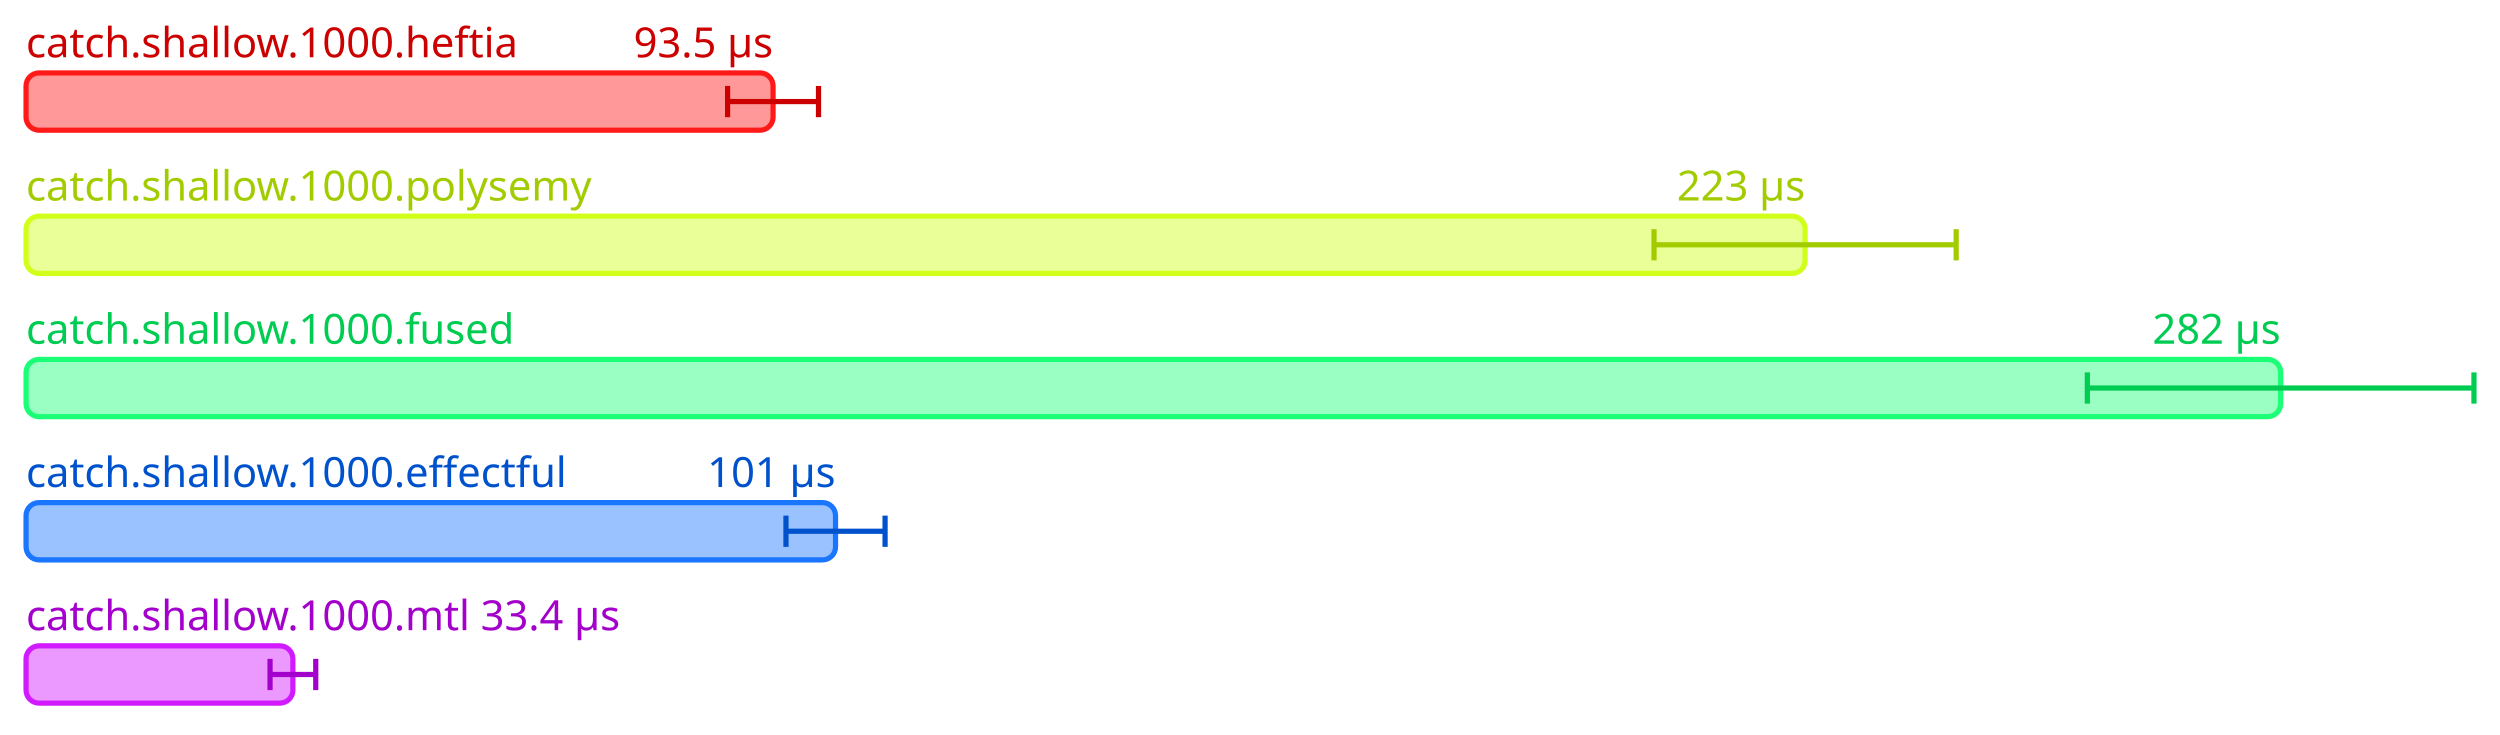
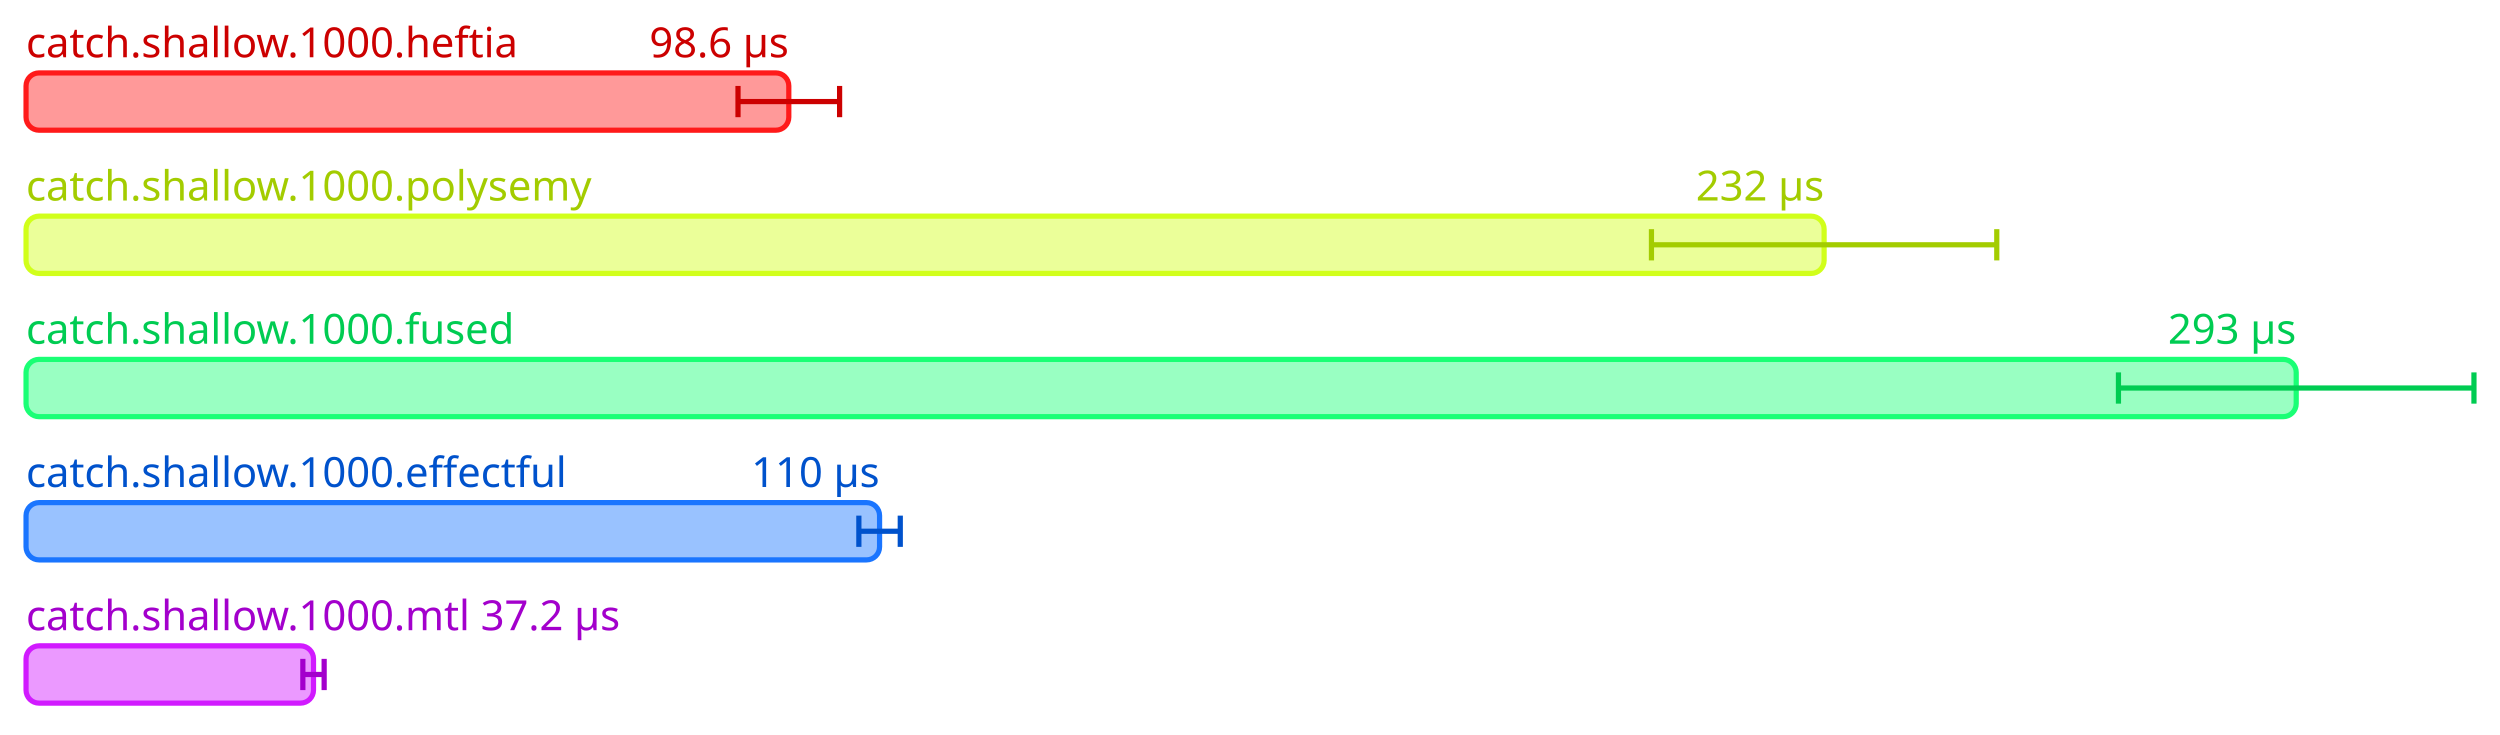
<svg xmlns="http://www.w3.org/2000/svg" height="282" width="960.0" font-size="16" font-family="sans-serif" stroke-width="2">
  <g transform="translate(10.0 0)">
    <g fill="hsl(0, 100%, 40%)">
      <text y="22">catch.shallow.1000.heftia</text>
-       <text y="22" x="286.854" text-anchor="end">93.5 μs</text>
+       <text y="22" x="292.9" text-anchor="end">98.6 μs</text>
    </g>
    <g>
-       <rect y="28" rx="5" height="22" width="286.854" fill="hsl(0, 100%, 80%)" stroke="hsl(0, 100%, 55%)" />
+       <rect y="28" rx="5" height="22" width="292.9" fill="hsl(0, 100%, 80%)" stroke="hsl(0, 100%, 55%)" />
      <g stroke="hsl(0, 100%, 40%)">
-         <line x1="269.401" x2="304.307" y1="39" y2="39" />
-         <line x1="269.401" x2="269.401" y1="33" y2="45" />
-         <line x1="304.307" x2="304.307" y1="33" y2="45" />
+         <line x1="273.395" x2="312.405" y1="39" y2="39" />
+         <line x1="273.395" x2="273.395" y1="33" y2="45" />
+         <line x1="312.405" x2="312.405" y1="33" y2="45" />
      </g>
    </g>
    <g fill="hsl(72, 100%, 40%)">
      <text y="77">catch.shallow.1000.polysemy</text>
-       <text y="77" x="683.161" text-anchor="end">223  μs</text>
+       <text y="77" x="690.459" text-anchor="end">232  μs</text>
    </g>
    <g>
-       <rect y="83" rx="5" height="22" width="683.161" fill="hsl(72, 100%, 80%)" stroke="hsl(72, 100%, 55%)" />
+       <rect y="83" rx="5" height="22" width="690.459" fill="hsl(72, 100%, 80%)" stroke="hsl(72, 100%, 55%)" />
      <g stroke="hsl(72, 100%, 40%)">
-         <line x1="625.147" x2="741.174" y1="94" y2="94" />
-         <line x1="625.147" x2="625.147" y1="88" y2="100" />
-         <line x1="741.174" x2="741.174" y1="88" y2="100" />
+         <line x1="624.156" x2="756.761" y1="94" y2="94" />
+         <line x1="624.156" x2="624.156" y1="88" y2="100" />
+         <line x1="756.761" x2="756.761" y1="88" y2="100" />
      </g>
    </g>
    <g fill="hsl(144, 100%, 40%)">
      <text y="132">catch.shallow.1000.fused</text>
-       <text y="132" x="865.769" text-anchor="end">282  μs</text>
+       <text y="132" x="871.743" text-anchor="end">293  μs</text>
    </g>
    <g>
-       <rect y="138" rx="5" height="22" width="865.769" fill="hsl(144, 100%, 80%)" stroke="hsl(144, 100%, 55%)" />
+       <rect y="138" rx="5" height="22" width="871.743" fill="hsl(144, 100%, 80%)" stroke="hsl(144, 100%, 55%)" />
      <g stroke="hsl(144, 100%, 40%)">
-         <line x1="791.539" x2="940.0" y1="149" y2="149" />
-         <line x1="791.539" x2="791.539" y1="143" y2="155" />
+         <line x1="803.485" x2="940.0" y1="149" y2="149" />
+         <line x1="803.485" x2="803.485" y1="143" y2="155" />
        <line x1="940.0" x2="940.0" y1="143" y2="155" />
      </g>
    </g>
    <g fill="hsl(216, 100%, 40%)">
      <text y="187">catch.shallow.1000.effectful</text>
-       <text y="187" x="310.841" text-anchor="end">101  μs</text>
+       <text y="187" x="327.754" text-anchor="end">110  μs</text>
    </g>
    <g>
-       <rect y="193" rx="5" height="22" width="310.841" fill="hsl(216, 100%, 80%)" stroke="hsl(216, 100%, 55%)" />
+       <rect y="193" rx="5" height="22" width="327.754" fill="hsl(216, 100%, 80%)" stroke="hsl(216, 100%, 55%)" />
      <g stroke="hsl(216, 100%, 40%)">
-         <line x1="291.814" x2="329.868" y1="204" y2="204" />
-         <line x1="291.814" x2="291.814" y1="198" y2="210" />
-         <line x1="329.868" x2="329.868" y1="198" y2="210" />
+         <line x1="319.802" x2="335.705" y1="204" y2="204" />
+         <line x1="319.802" x2="319.802" y1="198" y2="210" />
+         <line x1="335.705" x2="335.705" y1="198" y2="210" />
      </g>
    </g>
-     <text fill="hsl(288, 100%, 40%)" y="242">catch.shallow.1000.mtl 33.4 μs</text>
+     <text fill="hsl(288, 100%, 40%)" y="242">catch.shallow.1000.mtl 37.2 μs</text>
    <g>
-       <rect y="248" rx="5" height="22" width="102.471" fill="hsl(288, 100%, 80%)" stroke="hsl(288, 100%, 55%)" />
+       <rect y="248" rx="5" height="22" width="110.384" fill="hsl(288, 100%, 80%)" stroke="hsl(288, 100%, 55%)" />
      <g stroke="hsl(288, 100%, 40%)">
-         <line x1="93.697" x2="111.245" y1="259" y2="259" />
-         <line x1="93.697" x2="93.697" y1="253" y2="265" />
-         <line x1="111.245" x2="111.245" y1="253" y2="265" />
+         <line x1="106.293" x2="114.475" y1="259" y2="259" />
+         <line x1="106.293" x2="106.293" y1="253" y2="265" />
+         <line x1="114.475" x2="114.475" y1="253" y2="265" />
      </g>
    </g>
  </g>
</svg>
